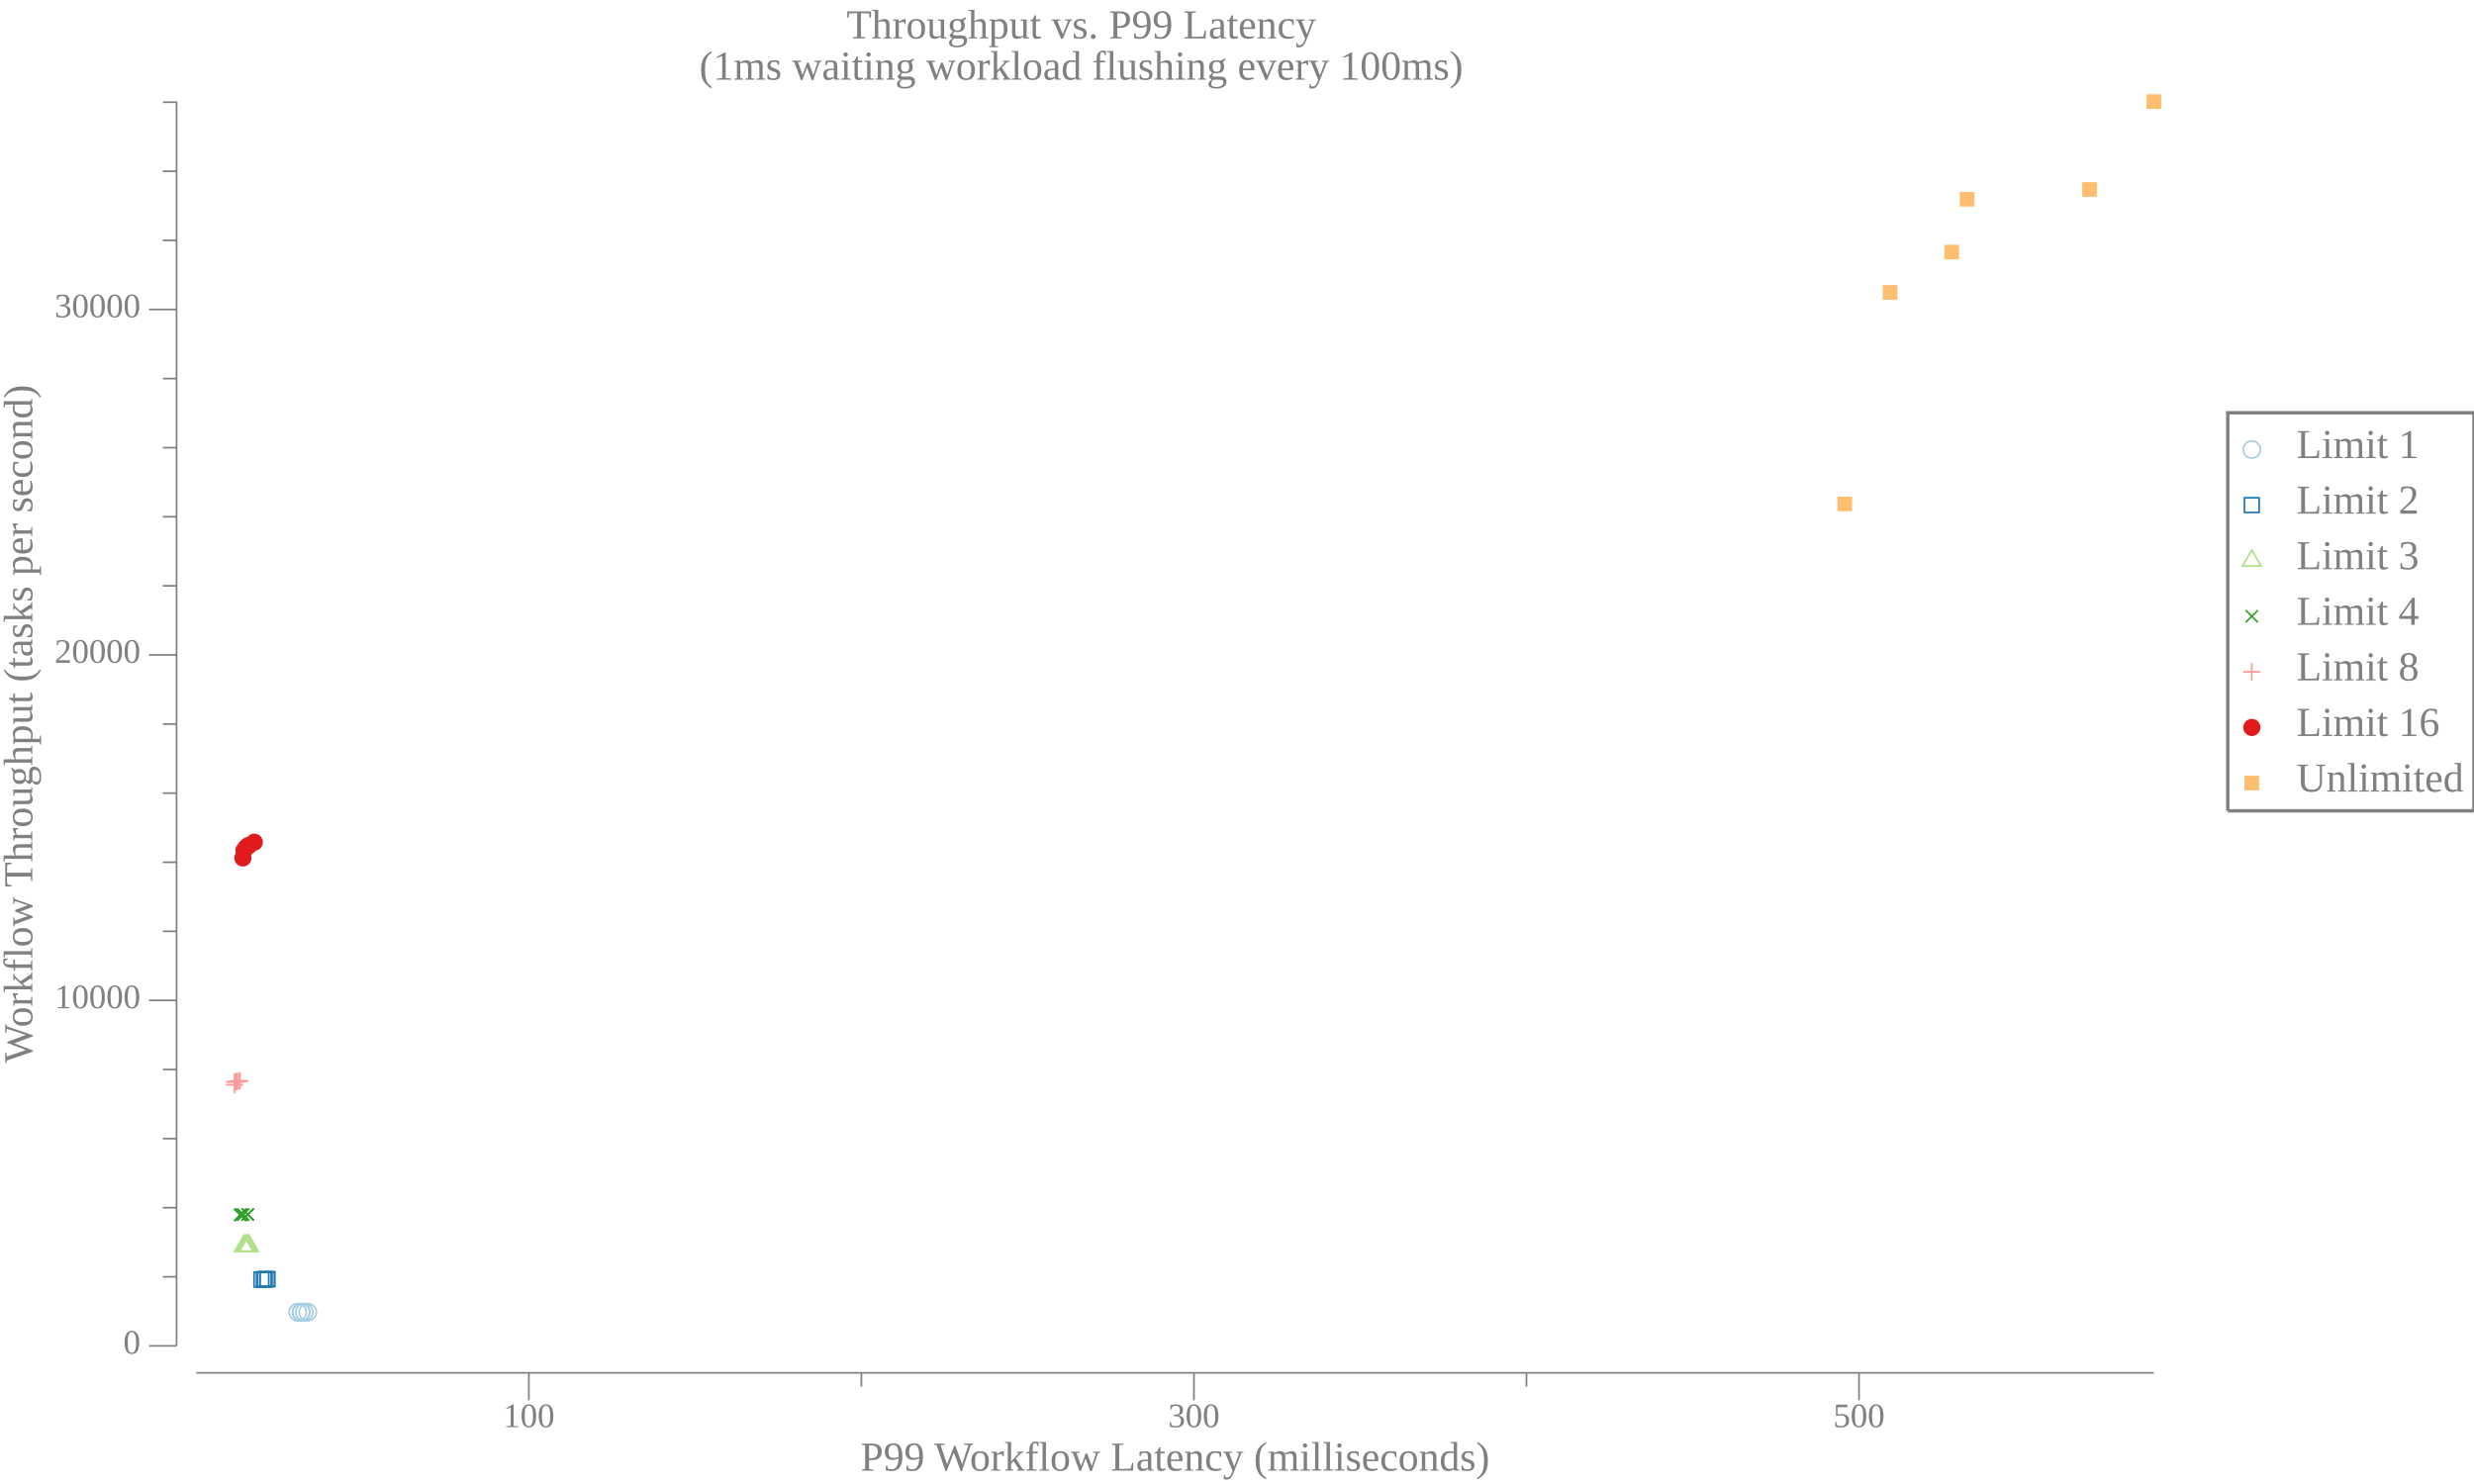
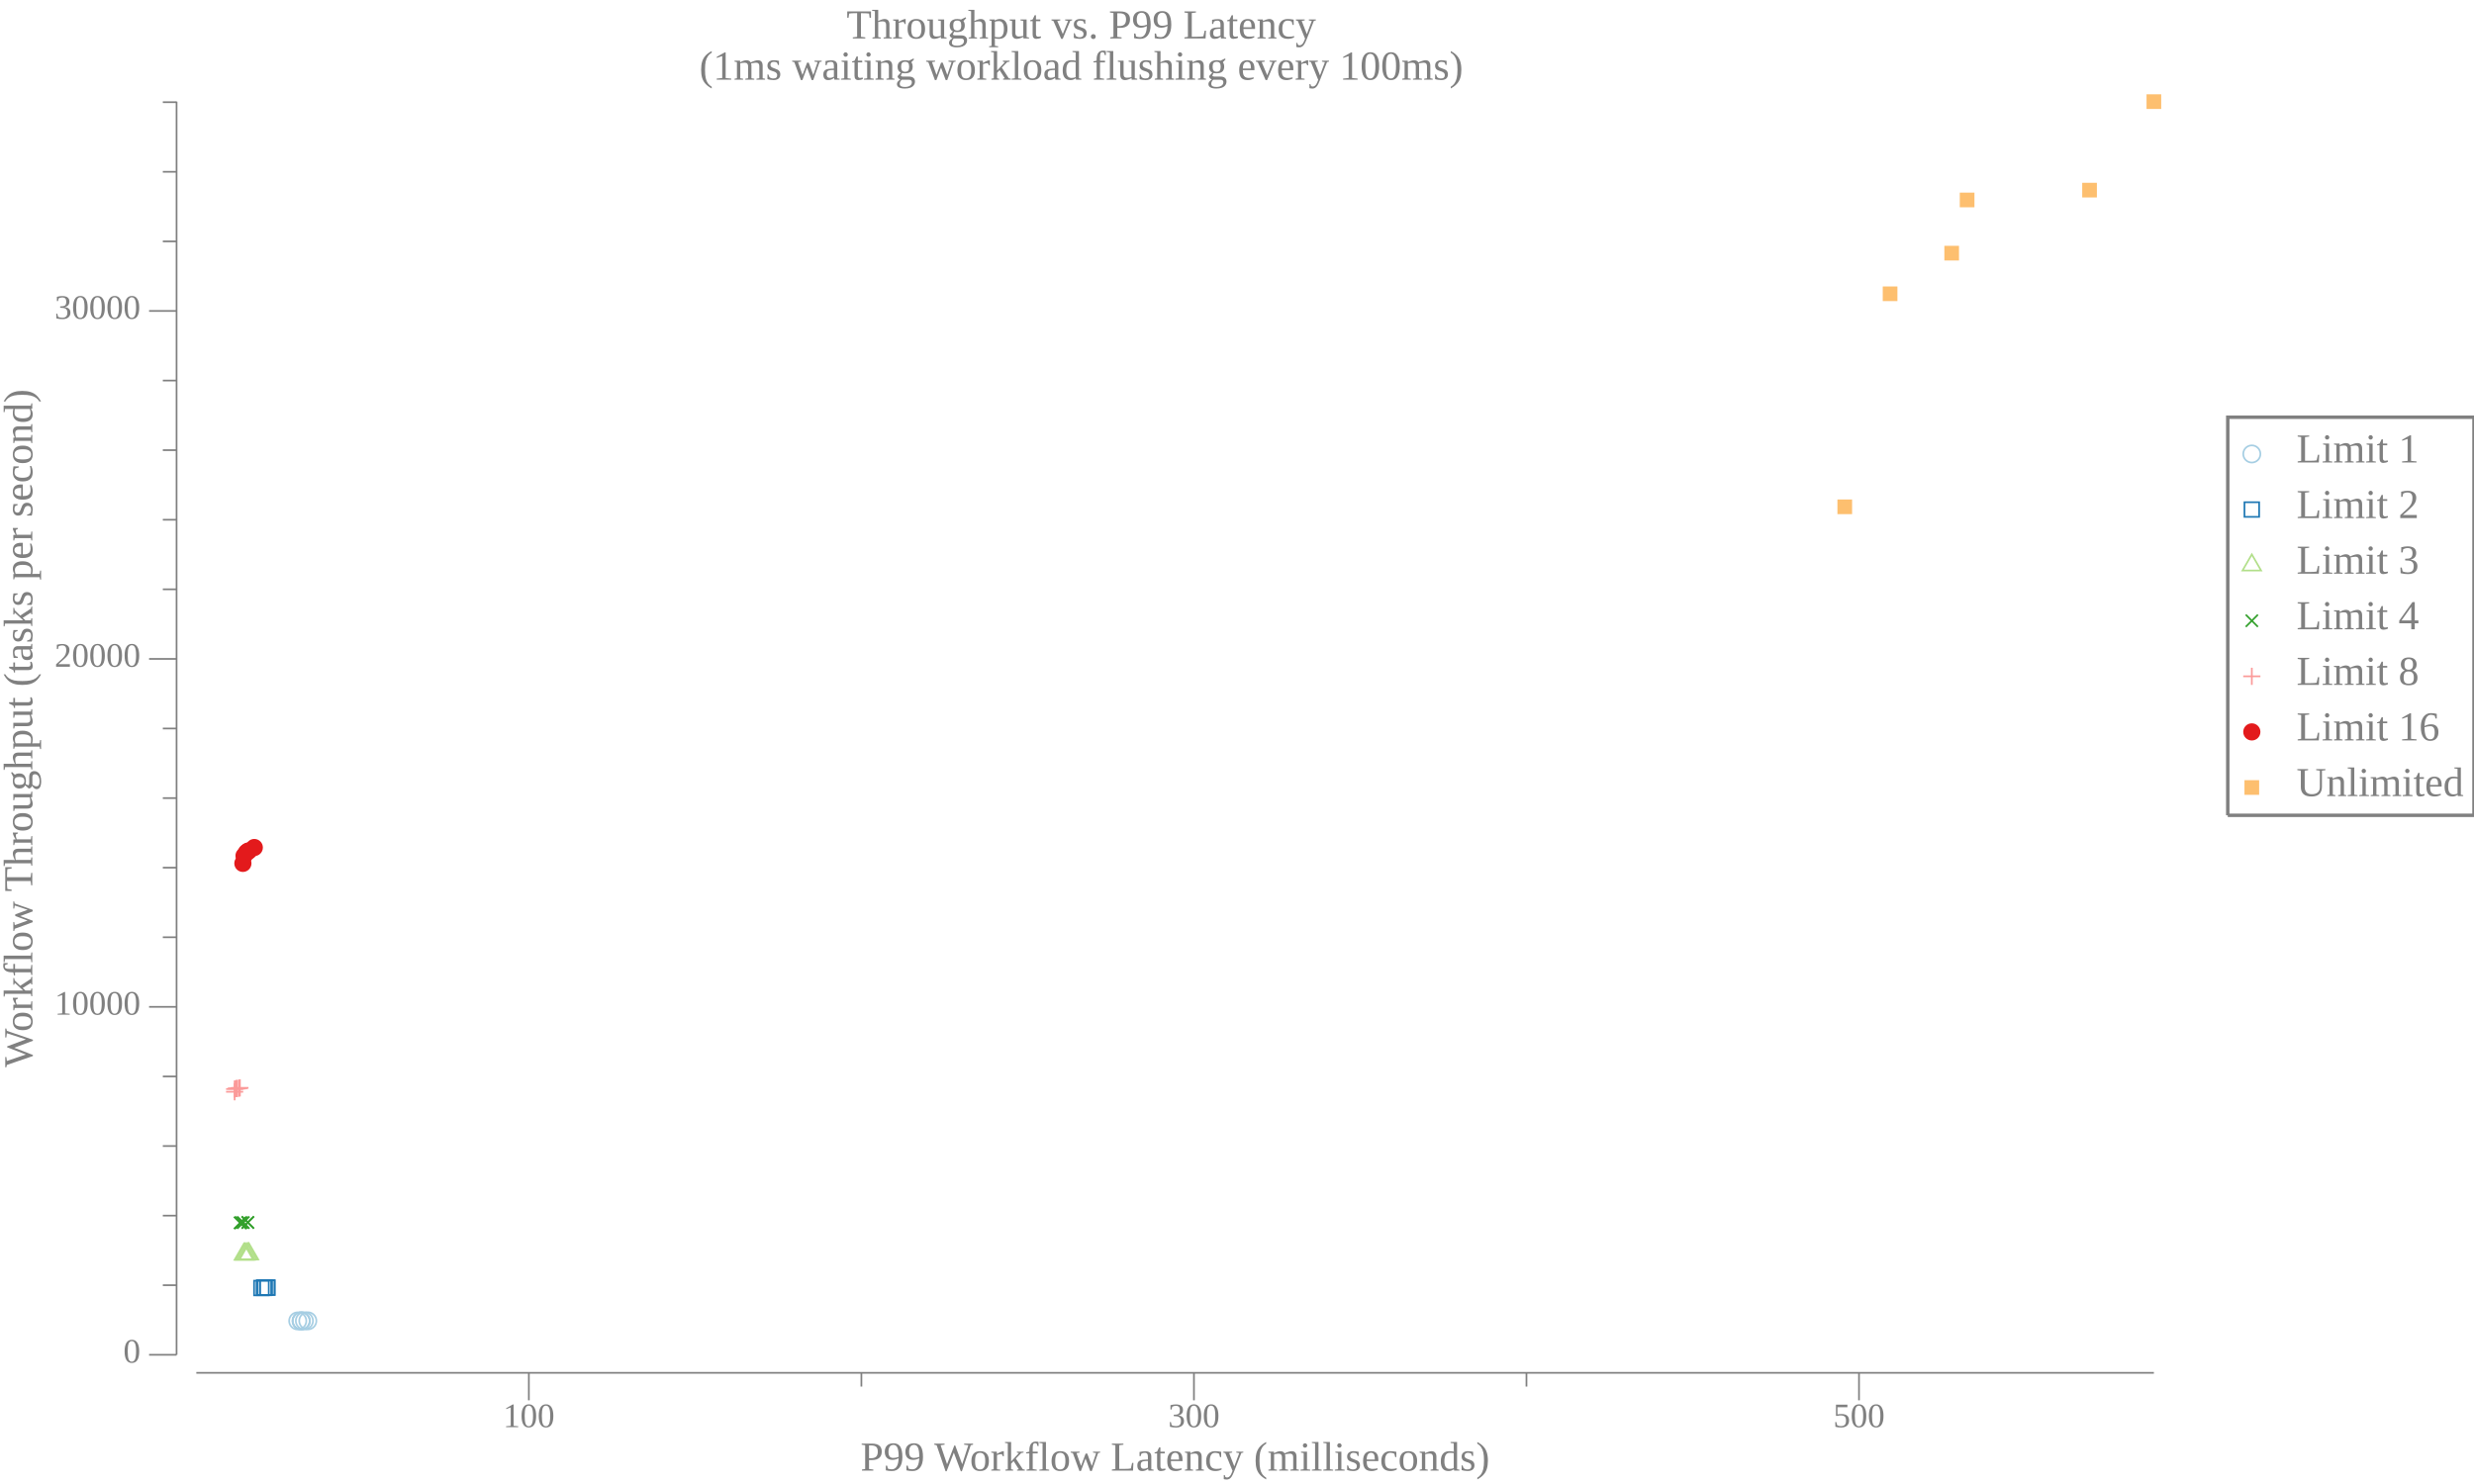
<svg xmlns="http://www.w3.org/2000/svg" width="720pt" height="432pt" viewBox="0 0 720 432">
  <g transform="scale(1, -1) translate(0, -432)">
-     <path d="M657.84,301.15A2.5,2.5 0 1 1 652.84,301.15A2.5,2.5 0 1 1 657.84,301.15Z" style="fill:none;stroke:#A6CEE3;stroke-width:0.5" />
-     <text x="668.34" y="-298.66" transform="scale(1, -1)" style="font-family:Liberation Serif;font-variant:normal;font-weight:normal;font-style:normal;font-size:12px;fill:#808080">Limit 1</text>
-     <path d="M653.2,282.83L657.47,282.83L657.47,287.1L653.2,287.1Z" style="fill:none;stroke:#1F78B4;stroke-width:0.5" />
-     <text x="668.34" y="-282.48" transform="scale(1, -1)" style="font-family:Liberation Serif;font-variant:normal;font-weight:normal;font-style:normal;font-size:12px;fill:#808080">Limit 2</text>
-     <path d="M655.34,271.91L652.63,267.22L658.04,267.22Z" style="fill:none;stroke:#B2DF8A;stroke-width:0.5" />
-     <text x="668.34" y="-266.3" transform="scale(1, -1)" style="font-family:Liberation Serif;font-variant:normal;font-weight:normal;font-style:normal;font-size:12px;fill:#808080">Limit 3</text>
-     <path d="M653.57,250.83L657.11,254.37" style="fill:none;stroke:#33A02C;stroke-width:0.5" />
-     <path d="M653.57,254.37L657.11,250.83" style="fill:none;stroke:#33A02C;stroke-width:0.5" />
-     <text x="668.34" y="-250.11" transform="scale(1, -1)" style="font-family:Liberation Serif;font-variant:normal;font-weight:normal;font-style:normal;font-size:12px;fill:#808080">Limit 4</text>
-     <path d="M655.34,238.92L655.34,233.92" style="fill:none;stroke:#FB9A99;stroke-width:0.5" />
-     <path d="M652.84,236.42L657.84,236.42" style="fill:none;stroke:#FB9A99;stroke-width:0.5" />
-     <text x="668.34" y="-233.93" transform="scale(1, -1)" style="font-family:Liberation Serif;font-variant:normal;font-weight:normal;font-style:normal;font-size:12px;fill:#808080">Limit 8</text>
-     <path d="M657.84,220.23A2.5,2.5 0 1 1 652.84,220.23A2.5,2.5 0 1 1 657.84,220.23Z" style="fill:#E31A1C" />
-     <text x="668.34" y="-217.75" transform="scale(1, -1)" style="font-family:Liberation Serif;font-variant:normal;font-weight:normal;font-style:normal;font-size:12px;fill:#808080">Limit 16</text>
-     <path d="M653.2,201.92L657.47,201.92L657.47,206.18L653.2,206.18Z" style="fill:#FDBF6F" />
-     <text x="668.34" y="-201.56" transform="scale(1, -1)" style="font-family:Liberation Serif;font-variant:normal;font-weight:normal;font-style:normal;font-size:12px;fill:#808080">Unlimited</text>
-     <path d="M648.34,195.96L648.34,311.84L720,311.84L720,195.96L648.34,195.96" style="fill:none;stroke:#808080" />
+     <path d="M657.84,299.85A2.5,2.5 0 1 1 652.84,299.85A2.5,2.5 0 1 1 657.84,299.85Z" style="fill:none;stroke:#A6CEE3;stroke-width:0.5" />
+     <text x="668.34" y="-297.37" transform="scale(1, -1)" style="font-family:Liberation Serif;font-variant:normal;font-weight:normal;font-style:normal;font-size:12px;fill:#808080">Limit 1</text>
+     <path d="M653.2,281.54L657.47,281.54L657.47,285.8L653.2,285.8Z" style="fill:none;stroke:#1F78B4;stroke-width:0.5" />
+     <text x="668.34" y="-281.18" transform="scale(1, -1)" style="font-family:Liberation Serif;font-variant:normal;font-weight:normal;font-style:normal;font-size:12px;fill:#808080">Limit 2</text>
+     <path d="M655.34,270.61L652.63,265.92L658.04,265.92Z" style="fill:none;stroke:#B2DF8A;stroke-width:0.5" />
+     <text x="668.34" y="-265" transform="scale(1, -1)" style="font-family:Liberation Serif;font-variant:normal;font-weight:normal;font-style:normal;font-size:12px;fill:#808080">Limit 3</text>
+     <path d="M653.57,249.53L657.11,253.07" style="fill:none;stroke:#33A02C;stroke-width:0.5" />
+     <path d="M653.57,253.07L657.11,249.53" style="fill:none;stroke:#33A02C;stroke-width:0.5" />
+     <text x="668.34" y="-248.82" transform="scale(1, -1)" style="font-family:Liberation Serif;font-variant:normal;font-weight:normal;font-style:normal;font-size:12px;fill:#808080">Limit 4</text>
+     <path d="M655.34,237.62L655.34,232.62" style="fill:none;stroke:#FB9A99;stroke-width:0.5" />
+     <path d="M652.84,235.12L657.84,235.12" style="fill:none;stroke:#FB9A99;stroke-width:0.5" />
+     <text x="668.34" y="-232.63" transform="scale(1, -1)" style="font-family:Liberation Serif;font-variant:normal;font-weight:normal;font-style:normal;font-size:12px;fill:#808080">Limit 8</text>
+     <path d="M657.84,218.94A2.5,2.5 0 1 1 652.84,218.94A2.5,2.5 0 1 1 657.84,218.94Z" style="fill:#E31A1C" />
+     <text x="668.34" y="-216.45" transform="scale(1, -1)" style="font-family:Liberation Serif;font-variant:normal;font-weight:normal;font-style:normal;font-size:12px;fill:#808080">Limit 16</text>
+     <path d="M653.2,200.62L657.47,200.62L657.47,204.89L653.2,204.89Z" style="fill:#FDBF6F" />
+     <text x="668.34" y="-200.26" transform="scale(1, -1)" style="font-family:Liberation Serif;font-variant:normal;font-weight:normal;font-style:normal;font-size:12px;fill:#808080">Unlimited</text>
+     <path d="M648.34,194.66L648.34,310.54L720,310.54L720,194.66L648.34,194.66" style="fill:none;stroke:#808080" />
    <path d="M0,0L629.34,0L629.34,432L0,432Z" style="fill:#-8000000000000000-8000000000000000-8000000000000000;fill-opacity:0" />
    <text x="246.35" y="-420.81" transform="scale(1, -1)" style="font-family:Liberation Serif;font-variant:normal;font-weight:normal;font-style:normal;font-size:12px;fill:#808080">Throughput vs. P99 Latency</text>
    <text x="203.52" y="-408.81" transform="scale(1, -1)" style="font-family:Liberation Serif;font-variant:normal;font-weight:normal;font-style:normal;font-size:12px;fill:#808080">(1ms waiting workload flushing every 100ms)</text>
    <text x="250.43" y="-3.902" transform="scale(1, -1)" style="font-family:Liberation Serif;font-variant:normal;font-weight:normal;font-style:normal;font-size:12px;fill:#808080">P99 Workflow Latency (milliseconds)</text>
    <text x="146.41" y="-16.541" transform="scale(1, -1)" style="font-family:Liberation Serif;font-variant:normal;font-weight:normal;font-style:normal;font-size:10px;fill:#808080">100</text>
    <text x="339.97" y="-16.541" transform="scale(1, -1)" style="font-family:Liberation Serif;font-variant:normal;font-weight:normal;font-style:normal;font-size:10px;fill:#808080">300</text>
    <text x="533.52" y="-16.541" transform="scale(1, -1)" style="font-family:Liberation Serif;font-variant:normal;font-weight:normal;font-style:normal;font-size:10px;fill:#808080">500</text>
    <path d="M153.91,24.363L153.91,32.363" style="fill:none;stroke:#808080;stroke-width:0.5" />
    <path d="M347.47,24.363L347.47,32.363" style="fill:none;stroke:#808080;stroke-width:0.5" />
    <path d="M541.02,24.363L541.02,32.363" style="fill:none;stroke:#808080;stroke-width:0.5" />
    <path d="M250.69,28.363L250.69,32.363" style="fill:none;stroke:#808080;stroke-width:0.5" />
    <path d="M444.24,28.363L444.24,32.363" style="fill:none;stroke:#808080;stroke-width:0.5" />
    <path d="M57.135,32.363L626.84,32.363" style="fill:none;stroke:#808080;stroke-width:0.5" />
    <g transform="rotate(90)">
-       <text x="122.59" y="9.387" transform="scale(1, -1)" style="font-family:Liberation Serif;font-variant:normal;font-weight:normal;font-style:normal;font-size:12px;fill:#808080">Workflow Throughput (tasks per second)</text>
+       <text x="121.29" y="9.387" transform="scale(1, -1)" style="font-family:Liberation Serif;font-variant:normal;font-weight:normal;font-style:normal;font-size:12px;fill:#808080">Workflow Throughput (tasks per second)</text>
    </g>
-     <text x="35.885" y="-37.924" transform="scale(1, -1)" style="font-family:Liberation Serif;font-variant:normal;font-weight:normal;font-style:normal;font-size:10px;fill:#808080">0</text>
-     <text x="15.885" y="-138.49" transform="scale(1, -1)" style="font-family:Liberation Serif;font-variant:normal;font-weight:normal;font-style:normal;font-size:10px;fill:#808080">10000</text>
-     <text x="15.885" y="-239.06" transform="scale(1, -1)" style="font-family:Liberation Serif;font-variant:normal;font-weight:normal;font-style:normal;font-size:10px;fill:#808080">20000</text>
-     <text x="15.885" y="-339.63" transform="scale(1, -1)" style="font-family:Liberation Serif;font-variant:normal;font-weight:normal;font-style:normal;font-size:10px;fill:#808080">30000</text>
-     <path d="M43.385,40.209L51.385,40.209" style="fill:none;stroke:#808080;stroke-width:0.5" />
-     <path d="M43.385,140.78L51.385,140.78" style="fill:none;stroke:#808080;stroke-width:0.5" />
-     <path d="M43.385,241.34L51.385,241.34" style="fill:none;stroke:#808080;stroke-width:0.5" />
-     <path d="M43.385,341.91L51.385,341.91" style="fill:none;stroke:#808080;stroke-width:0.5" />
-     <path d="M47.385,60.322L51.385,60.322" style="fill:none;stroke:#808080;stroke-width:0.5" />
-     <path d="M47.385,80.436L51.385,80.436" style="fill:none;stroke:#808080;stroke-width:0.5" />
-     <path d="M47.385,100.55L51.385,100.55" style="fill:none;stroke:#808080;stroke-width:0.5" />
-     <path d="M47.385,120.66L51.385,120.66" style="fill:none;stroke:#808080;stroke-width:0.5" />
-     <path d="M47.385,160.89L51.385,160.89" style="fill:none;stroke:#808080;stroke-width:0.5" />
-     <path d="M47.385,181L51.385,181" style="fill:none;stroke:#808080;stroke-width:0.5" />
-     <path d="M47.385,201.12L51.385,201.12" style="fill:none;stroke:#808080;stroke-width:0.5" />
-     <path d="M47.385,221.23L51.385,221.23" style="fill:none;stroke:#808080;stroke-width:0.5" />
-     <path d="M47.385,261.46L51.385,261.46" style="fill:none;stroke:#808080;stroke-width:0.5" />
-     <path d="M47.385,281.57L51.385,281.57" style="fill:none;stroke:#808080;stroke-width:0.5" />
-     <path d="M47.385,301.68L51.385,301.68" style="fill:none;stroke:#808080;stroke-width:0.5" />
-     <path d="M47.385,321.8L51.385,321.8" style="fill:none;stroke:#808080;stroke-width:0.5" />
-     <path d="M47.385,362.02L51.385,362.02" style="fill:none;stroke:#808080;stroke-width:0.5" />
-     <path d="M47.385,382.14L51.385,382.14" style="fill:none;stroke:#808080;stroke-width:0.5" />
+     <text x="35.885" y="-35.328" transform="scale(1, -1)" style="font-family:Liberation Serif;font-variant:normal;font-weight:normal;font-style:normal;font-size:10px;fill:#808080">0</text>
+     <text x="15.885" y="-136.62" transform="scale(1, -1)" style="font-family:Liberation Serif;font-variant:normal;font-weight:normal;font-style:normal;font-size:10px;fill:#808080">10000</text>
+     <text x="15.885" y="-237.9" transform="scale(1, -1)" style="font-family:Liberation Serif;font-variant:normal;font-weight:normal;font-style:normal;font-size:10px;fill:#808080">20000</text>
+     <text x="15.885" y="-339.19" transform="scale(1, -1)" style="font-family:Liberation Serif;font-variant:normal;font-weight:normal;font-style:normal;font-size:10px;fill:#808080">30000</text>
+     <path d="M43.385,37.613L51.385,37.613" style="fill:none;stroke:#808080;stroke-width:0.5" />
+     <path d="M43.385,138.9L51.385,138.9" style="fill:none;stroke:#808080;stroke-width:0.5" />
+     <path d="M43.385,240.19L51.385,240.19" style="fill:none;stroke:#808080;stroke-width:0.5" />
+     <path d="M43.385,341.48L51.385,341.48" style="fill:none;stroke:#808080;stroke-width:0.5" />
+     <path d="M47.385,57.871L51.385,57.871" style="fill:none;stroke:#808080;stroke-width:0.5" />
+     <path d="M47.385,78.128L51.385,78.128" style="fill:none;stroke:#808080;stroke-width:0.5" />
+     <path d="M47.385,98.386L51.385,98.386" style="fill:none;stroke:#808080;stroke-width:0.5" />
+     <path d="M47.385,118.64L51.385,118.64" style="fill:none;stroke:#808080;stroke-width:0.5" />
+     <path d="M47.385,159.16L51.385,159.16" style="fill:none;stroke:#808080;stroke-width:0.5" />
+     <path d="M47.385,179.42L51.385,179.42" style="fill:none;stroke:#808080;stroke-width:0.5" />
+     <path d="M47.385,199.67L51.385,199.67" style="fill:none;stroke:#808080;stroke-width:0.5" />
+     <path d="M47.385,219.93L51.385,219.93" style="fill:none;stroke:#808080;stroke-width:0.5" />
+     <path d="M47.385,260.45L51.385,260.45" style="fill:none;stroke:#808080;stroke-width:0.5" />
+     <path d="M47.385,280.7L51.385,280.7" style="fill:none;stroke:#808080;stroke-width:0.5" />
+     <path d="M47.385,300.96L51.385,300.96" style="fill:none;stroke:#808080;stroke-width:0.5" />
+     <path d="M47.385,321.22L51.385,321.22" style="fill:none;stroke:#808080;stroke-width:0.5" />
+     <path d="M47.385,361.73L51.385,361.73" style="fill:none;stroke:#808080;stroke-width:0.5" />
+     <path d="M47.385,381.99L51.385,381.99" style="fill:none;stroke:#808080;stroke-width:0.5" />
    <path d="M47.385,402.25L51.385,402.25" style="fill:none;stroke:#808080;stroke-width:0.5" />
-     <path d="M51.385,40.209L51.385,402.41" style="fill:none;stroke:#808080;stroke-width:0.5" />
-     <path d="M89.144,50.003A2.5,2.5 0 1 1 84.144,50.003A2.5,2.5 0 1 1 89.144,50.003Z" style="fill:none;stroke:#A6CEE3;stroke-width:0.5" />
-     <path d="M90.135,50.004A2.5,2.5 0 1 1 85.135,50.004A2.5,2.5 0 1 1 90.135,50.004Z" style="fill:none;stroke:#A6CEE3;stroke-width:0.5" />
-     <path d="M90.143,50.007A2.5,2.5 0 1 1 85.143,50.007A2.5,2.5 0 1 1 90.143,50.007Z" style="fill:none;stroke:#A6CEE3;stroke-width:0.5" />
-     <path d="M90.191,50.014A2.5,2.5 0 1 1 85.191,50.014A2.5,2.5 0 1 1 90.191,50.014Z" style="fill:none;stroke:#A6CEE3;stroke-width:0.5" />
-     <path d="M91.09,50.023A2.5,2.5 0 1 1 86.09,50.023A2.5,2.5 0 1 1 91.09,50.023Z" style="fill:none;stroke:#A6CEE3;stroke-width:0.5" />
-     <path d="M92.08,50.024A2.5,2.5 0 1 1 87.08,50.024A2.5,2.5 0 1 1 92.08,50.024Z" style="fill:none;stroke:#A6CEE3;stroke-width:0.5" />
-     <path d="M73.944,57.374L78.212,57.374L78.212,61.642L73.944,61.642Z" style="fill:none;stroke:#1F78B4;stroke-width:0.5" />
-     <path d="M74.676,57.404L78.944,57.404L78.944,61.672L74.676,61.672Z" style="fill:none;stroke:#1F78B4;stroke-width:0.5" />
-     <path d="M74.8,57.475L79.068,57.475L79.068,61.742L74.8,61.742Z" style="fill:none;stroke:#1F78B4;stroke-width:0.5" />
-     <path d="M74.883,57.485L79.151,57.485L79.151,61.752L74.883,61.752Z" style="fill:none;stroke:#1F78B4;stroke-width:0.5" />
-     <path d="M75.638,57.495L79.906,57.495L79.906,61.762L75.638,61.762Z" style="fill:none;stroke:#1F78B4;stroke-width:0.5" />
-     <path d="M75.672,57.495L79.94,57.495L79.94,61.762L75.672,61.762Z" style="fill:none;stroke:#1F78B4;stroke-width:0.5" />
-     <path d="M70.984,72.358L68.278,67.67L73.69,67.67Z" style="fill:none;stroke:#B2DF8A;stroke-width:0.5" />
-     <path d="M71.278,72.368L68.572,67.68L73.985,67.68Z" style="fill:none;stroke:#B2DF8A;stroke-width:0.5" />
-     <path d="M71.472,72.378L68.766,67.69L74.179,67.69Z" style="fill:none;stroke:#B2DF8A;stroke-width:0.5" />
-     <path d="M72.013,72.408L69.307,67.72L74.719,67.72Z" style="fill:none;stroke:#B2DF8A;stroke-width:0.5" />
-     <path d="M72.023,72.418L69.317,67.731L74.729,67.731Z" style="fill:none;stroke:#B2DF8A;stroke-width:0.5" />
-     <path d="M72.443,72.458L69.737,67.771L75.149,67.771Z" style="fill:none;stroke:#B2DF8A;stroke-width:0.5" />
-     <path d="M68.086,76.576L71.621,80.112" style="fill:none;stroke:#33A02C;stroke-width:0.5" />
-     <path d="M68.086,80.112L71.621,76.576" style="fill:none;stroke:#33A02C;stroke-width:0.5" />
-     <path d="M68.268,76.596L71.804,80.132" style="fill:none;stroke:#33A02C;stroke-width:0.5" />
-     <path d="M68.268,80.132L71.804,76.596" style="fill:none;stroke:#33A02C;stroke-width:0.5" />
-     <path d="M68.609,76.657L72.144,80.192" style="fill:none;stroke:#33A02C;stroke-width:0.5" />
-     <path d="M68.609,80.192L72.144,76.657" style="fill:none;stroke:#33A02C;stroke-width:0.5" />
-     <path d="M69.066,76.657L72.601,80.192" style="fill:none;stroke:#33A02C;stroke-width:0.5" />
-     <path d="M69.066,80.192L72.601,76.657" style="fill:none;stroke:#33A02C;stroke-width:0.5" />
-     <path d="M70.352,76.667L73.887,80.202" style="fill:none;stroke:#33A02C;stroke-width:0.5" />
-     <path d="M70.352,80.202L73.887,76.667" style="fill:none;stroke:#33A02C;stroke-width:0.5" />
-     <path d="M70.358,76.707L73.893,80.243" style="fill:none;stroke:#33A02C;stroke-width:0.5" />
-     <path d="M70.358,80.243L73.893,76.707" style="fill:none;stroke:#33A02C;stroke-width:0.5" />
-     <path d="M68.283,118.73L68.283,113.73" style="fill:none;stroke:#FB9A99;stroke-width:0.5" />
-     <path d="M65.783,116.23L70.783,116.23" style="fill:none;stroke:#FB9A99;stroke-width:0.5" />
-     <path d="M68.295,119.52L68.295,114.52" style="fill:none;stroke:#FB9A99;stroke-width:0.5" />
-     <path d="M65.795,117.02L70.795,117.02" style="fill:none;stroke:#FB9A99;stroke-width:0.5" />
-     <path d="M68.746,119.66L68.746,114.66" style="fill:none;stroke:#FB9A99;stroke-width:0.5" />
-     <path d="M66.246,117.16L71.246,117.16" style="fill:none;stroke:#FB9A99;stroke-width:0.5" />
-     <path d="M68.987,119.66L68.987,114.66" style="fill:none;stroke:#FB9A99;stroke-width:0.5" />
-     <path d="M66.487,117.16L71.487,117.16" style="fill:none;stroke:#FB9A99;stroke-width:0.5" />
-     <path d="M69.531,119.77L69.531,114.77" style="fill:none;stroke:#FB9A99;stroke-width:0.5" />
-     <path d="M67.031,117.27L72.031,117.27" style="fill:none;stroke:#FB9A99;stroke-width:0.5" />
-     <path d="M69.819,119.86L69.819,114.86" style="fill:none;stroke:#FB9A99;stroke-width:0.5" />
-     <path d="M67.319,117.36L72.319,117.36" style="fill:none;stroke:#FB9A99;stroke-width:0.5" />
-     <path d="M73.186,182.25A2.5,2.5 0 1 1 68.186,182.25A2.5,2.5 0 1 1 73.186,182.25Z" style="fill:#E31A1C" />
-     <path d="M73.521,184.44A2.5,2.5 0 1 1 68.521,184.44A2.5,2.5 0 1 1 73.521,184.44Z" style="fill:#E31A1C" />
-     <path d="M74.195,185.39A2.5,2.5 0 1 1 69.195,185.39A2.5,2.5 0 1 1 74.195,185.39Z" style="fill:#E31A1C" />
-     <path d="M74.628,185.71A2.5,2.5 0 1 1 69.628,185.71A2.5,2.5 0 1 1 74.628,185.71Z" style="fill:#E31A1C" />
-     <path d="M74.919,185.86A2.5,2.5 0 1 1 69.919,185.86A2.5,2.5 0 1 1 74.919,185.86Z" style="fill:#E31A1C" />
-     <path d="M76.507,186.83A2.5,2.5 0 1 1 71.507,186.83A2.5,2.5 0 1 1 76.507,186.83Z" style="fill:#E31A1C" />
-     <path d="M534.74,283.17L539.01,283.17L539.01,287.44L534.74,287.44Z" style="fill:#FDBF6F" />
-     <path d="M547.93,344.74L552.2,344.74L552.2,349.01L547.93,349.01Z" style="fill:#FDBF6F" />
-     <path d="M565.86,356.48L570.12,356.48L570.12,360.75L565.86,360.75Z" style="fill:#FDBF6F" />
-     <path d="M570.35,371.87L574.62,371.87L574.62,376.14L570.35,376.14Z" style="fill:#FDBF6F" />
-     <path d="M605.98,374.7L610.25,374.7L610.25,378.97L605.98,378.97Z" style="fill:#FDBF6F" />
+     <path d="M51.385,37.613L51.385,402.41" style="fill:none;stroke:#808080;stroke-width:0.5" />
+     <path d="M89.144,47.478A2.5,2.5 0 1 1 84.144,47.478A2.5,2.5 0 1 1 89.144,47.478Z" style="fill:none;stroke:#A6CEE3;stroke-width:0.5" />
+     <path d="M90.135,47.479A2.5,2.5 0 1 1 85.135,47.479A2.5,2.5 0 1 1 90.135,47.479Z" style="fill:none;stroke:#A6CEE3;stroke-width:0.5" />
+     <path d="M90.143,47.482A2.5,2.5 0 1 1 85.143,47.482A2.5,2.5 0 1 1 90.143,47.482Z" style="fill:none;stroke:#A6CEE3;stroke-width:0.5" />
+     <path d="M90.191,47.489A2.5,2.5 0 1 1 85.191,47.489A2.5,2.5 0 1 1 90.191,47.489Z" style="fill:none;stroke:#A6CEE3;stroke-width:0.5" />
+     <path d="M91.09,47.498A2.5,2.5 0 1 1 86.09,47.498A2.5,2.5 0 1 1 91.09,47.498Z" style="fill:none;stroke:#A6CEE3;stroke-width:0.5" />
+     <path d="M92.08,47.499A2.5,2.5 0 1 1 87.08,47.499A2.5,2.5 0 1 1 92.08,47.499Z" style="fill:none;stroke:#A6CEE3;stroke-width:0.5" />
+     <path d="M73.944,54.917L78.212,54.917L78.212,59.184L73.944,59.184Z" style="fill:none;stroke:#1F78B4;stroke-width:0.5" />
+     <path d="M74.676,54.947L78.944,54.947L78.944,59.215L74.676,59.215Z" style="fill:none;stroke:#1F78B4;stroke-width:0.5" />
+     <path d="M74.8,55.018L79.068,55.018L79.068,59.286L74.8,59.286Z" style="fill:none;stroke:#1F78B4;stroke-width:0.5" />
+     <path d="M74.883,55.028L79.151,55.028L79.151,59.296L74.883,59.296Z" style="fill:none;stroke:#1F78B4;stroke-width:0.5" />
+     <path d="M75.638,55.038L79.906,55.038L79.906,59.306L75.638,59.306Z" style="fill:none;stroke:#1F78B4;stroke-width:0.5" />
+     <path d="M75.672,55.038L79.94,55.038L79.94,59.306L75.672,59.306Z" style="fill:none;stroke:#1F78B4;stroke-width:0.5" />
+     <path d="M70.984,69.97L68.278,65.282L73.69,65.282Z" style="fill:none;stroke:#B2DF8A;stroke-width:0.5" />
+     <path d="M71.278,69.98L68.572,65.293L73.985,65.293Z" style="fill:none;stroke:#B2DF8A;stroke-width:0.5" />
+     <path d="M71.472,69.99L68.766,65.303L74.179,65.303Z" style="fill:none;stroke:#B2DF8A;stroke-width:0.5" />
+     <path d="M72.013,70.021L69.307,65.333L74.719,65.333Z" style="fill:none;stroke:#B2DF8A;stroke-width:0.5" />
+     <path d="M72.023,70.031L69.317,65.343L74.729,65.343Z" style="fill:none;stroke:#B2DF8A;stroke-width:0.5" />
+     <path d="M72.443,70.071L69.737,65.384L75.149,65.384Z" style="fill:none;stroke:#B2DF8A;stroke-width:0.5" />
+     <path d="M68.086,74.254L71.621,77.789" style="fill:none;stroke:#33A02C;stroke-width:0.5" />
+     <path d="M68.086,77.789L71.621,74.254" style="fill:none;stroke:#33A02C;stroke-width:0.5" />
+     <path d="M68.268,74.274L71.804,77.81" style="fill:none;stroke:#33A02C;stroke-width:0.5" />
+     <path d="M68.268,77.81L71.804,74.274" style="fill:none;stroke:#33A02C;stroke-width:0.5" />
+     <path d="M68.609,74.335L72.144,77.87" style="fill:none;stroke:#33A02C;stroke-width:0.5" />
+     <path d="M68.609,77.87L72.144,74.335" style="fill:none;stroke:#33A02C;stroke-width:0.5" />
+     <path d="M69.066,74.335L72.601,77.87" style="fill:none;stroke:#33A02C;stroke-width:0.5" />
+     <path d="M69.066,77.87L72.601,74.335" style="fill:none;stroke:#33A02C;stroke-width:0.5" />
+     <path d="M70.352,74.345L73.887,77.881" style="fill:none;stroke:#33A02C;stroke-width:0.5" />
+     <path d="M70.352,77.881L73.887,74.345" style="fill:none;stroke:#33A02C;stroke-width:0.5" />
+     <path d="M70.358,74.386L73.893,77.921" style="fill:none;stroke:#33A02C;stroke-width:0.5" />
+     <path d="M70.358,77.921L73.893,74.386" style="fill:none;stroke:#33A02C;stroke-width:0.5" />
+     <path d="M68.283,116.68L68.283,111.68" style="fill:none;stroke:#FB9A99;stroke-width:0.5" />
+     <path d="M65.783,114.18L70.783,114.18" style="fill:none;stroke:#FB9A99;stroke-width:0.5" />
+     <path d="M68.295,117.48L68.295,112.48" style="fill:none;stroke:#FB9A99;stroke-width:0.5" />
+     <path d="M65.795,114.98L70.795,114.98" style="fill:none;stroke:#FB9A99;stroke-width:0.5" />
+     <path d="M68.746,117.62L68.746,112.62" style="fill:none;stroke:#FB9A99;stroke-width:0.5" />
+     <path d="M66.246,115.12L71.246,115.12" style="fill:none;stroke:#FB9A99;stroke-width:0.5" />
+     <path d="M68.987,117.62L68.987,112.62" style="fill:none;stroke:#FB9A99;stroke-width:0.5" />
+     <path d="M66.487,115.12L71.487,115.12" style="fill:none;stroke:#FB9A99;stroke-width:0.5" />
+     <path d="M69.531,117.73L69.531,112.73" style="fill:none;stroke:#FB9A99;stroke-width:0.5" />
+     <path d="M67.031,115.23L72.031,115.23" style="fill:none;stroke:#FB9A99;stroke-width:0.5" />
+     <path d="M69.819,117.82L69.819,112.82" style="fill:none;stroke:#FB9A99;stroke-width:0.5" />
+     <path d="M67.319,115.32L72.319,115.32" style="fill:none;stroke:#FB9A99;stroke-width:0.5" />
+     <path d="M73.186,180.67A2.5,2.5 0 1 1 68.186,180.67A2.5,2.5 0 1 1 73.186,180.67Z" style="fill:#E31A1C" />
+     <path d="M73.521,182.88A2.5,2.5 0 1 1 68.521,182.88A2.5,2.5 0 1 1 73.521,182.88Z" style="fill:#E31A1C" />
+     <path d="M74.195,183.83A2.5,2.5 0 1 1 69.195,183.83A2.5,2.5 0 1 1 74.195,183.83Z" style="fill:#E31A1C" />
+     <path d="M74.628,184.16A2.5,2.5 0 1 1 69.628,184.16A2.5,2.5 0 1 1 74.628,184.16Z" style="fill:#E31A1C" />
+     <path d="M74.919,184.31A2.5,2.5 0 1 1 69.919,184.31A2.5,2.5 0 1 1 74.919,184.31Z" style="fill:#E31A1C" />
+     <path d="M76.507,185.28A2.5,2.5 0 1 1 71.507,185.28A2.5,2.5 0 1 1 76.507,185.28Z" style="fill:#E31A1C" />
+     <path d="M534.74,282.33L539.01,282.33L539.01,286.6L534.74,286.6Z" style="fill:#FDBF6F" />
+     <path d="M547.93,344.35L552.2,344.35L552.2,348.61L547.93,348.61Z" style="fill:#FDBF6F" />
+     <path d="M565.86,356.17L570.12,356.17L570.12,360.44L565.86,360.44Z" style="fill:#FDBF6F" />
+     <path d="M570.35,371.66L574.62,371.66L574.62,375.93L570.35,375.93Z" style="fill:#FDBF6F" />
+     <path d="M605.98,374.52L610.25,374.52L610.25,378.79L605.98,378.79Z" style="fill:#FDBF6F" />
    <path d="M624.7,400.28L628.97,400.28L628.97,404.55L624.7,404.55Z" style="fill:#FDBF6F" />
  </g>
</svg>
